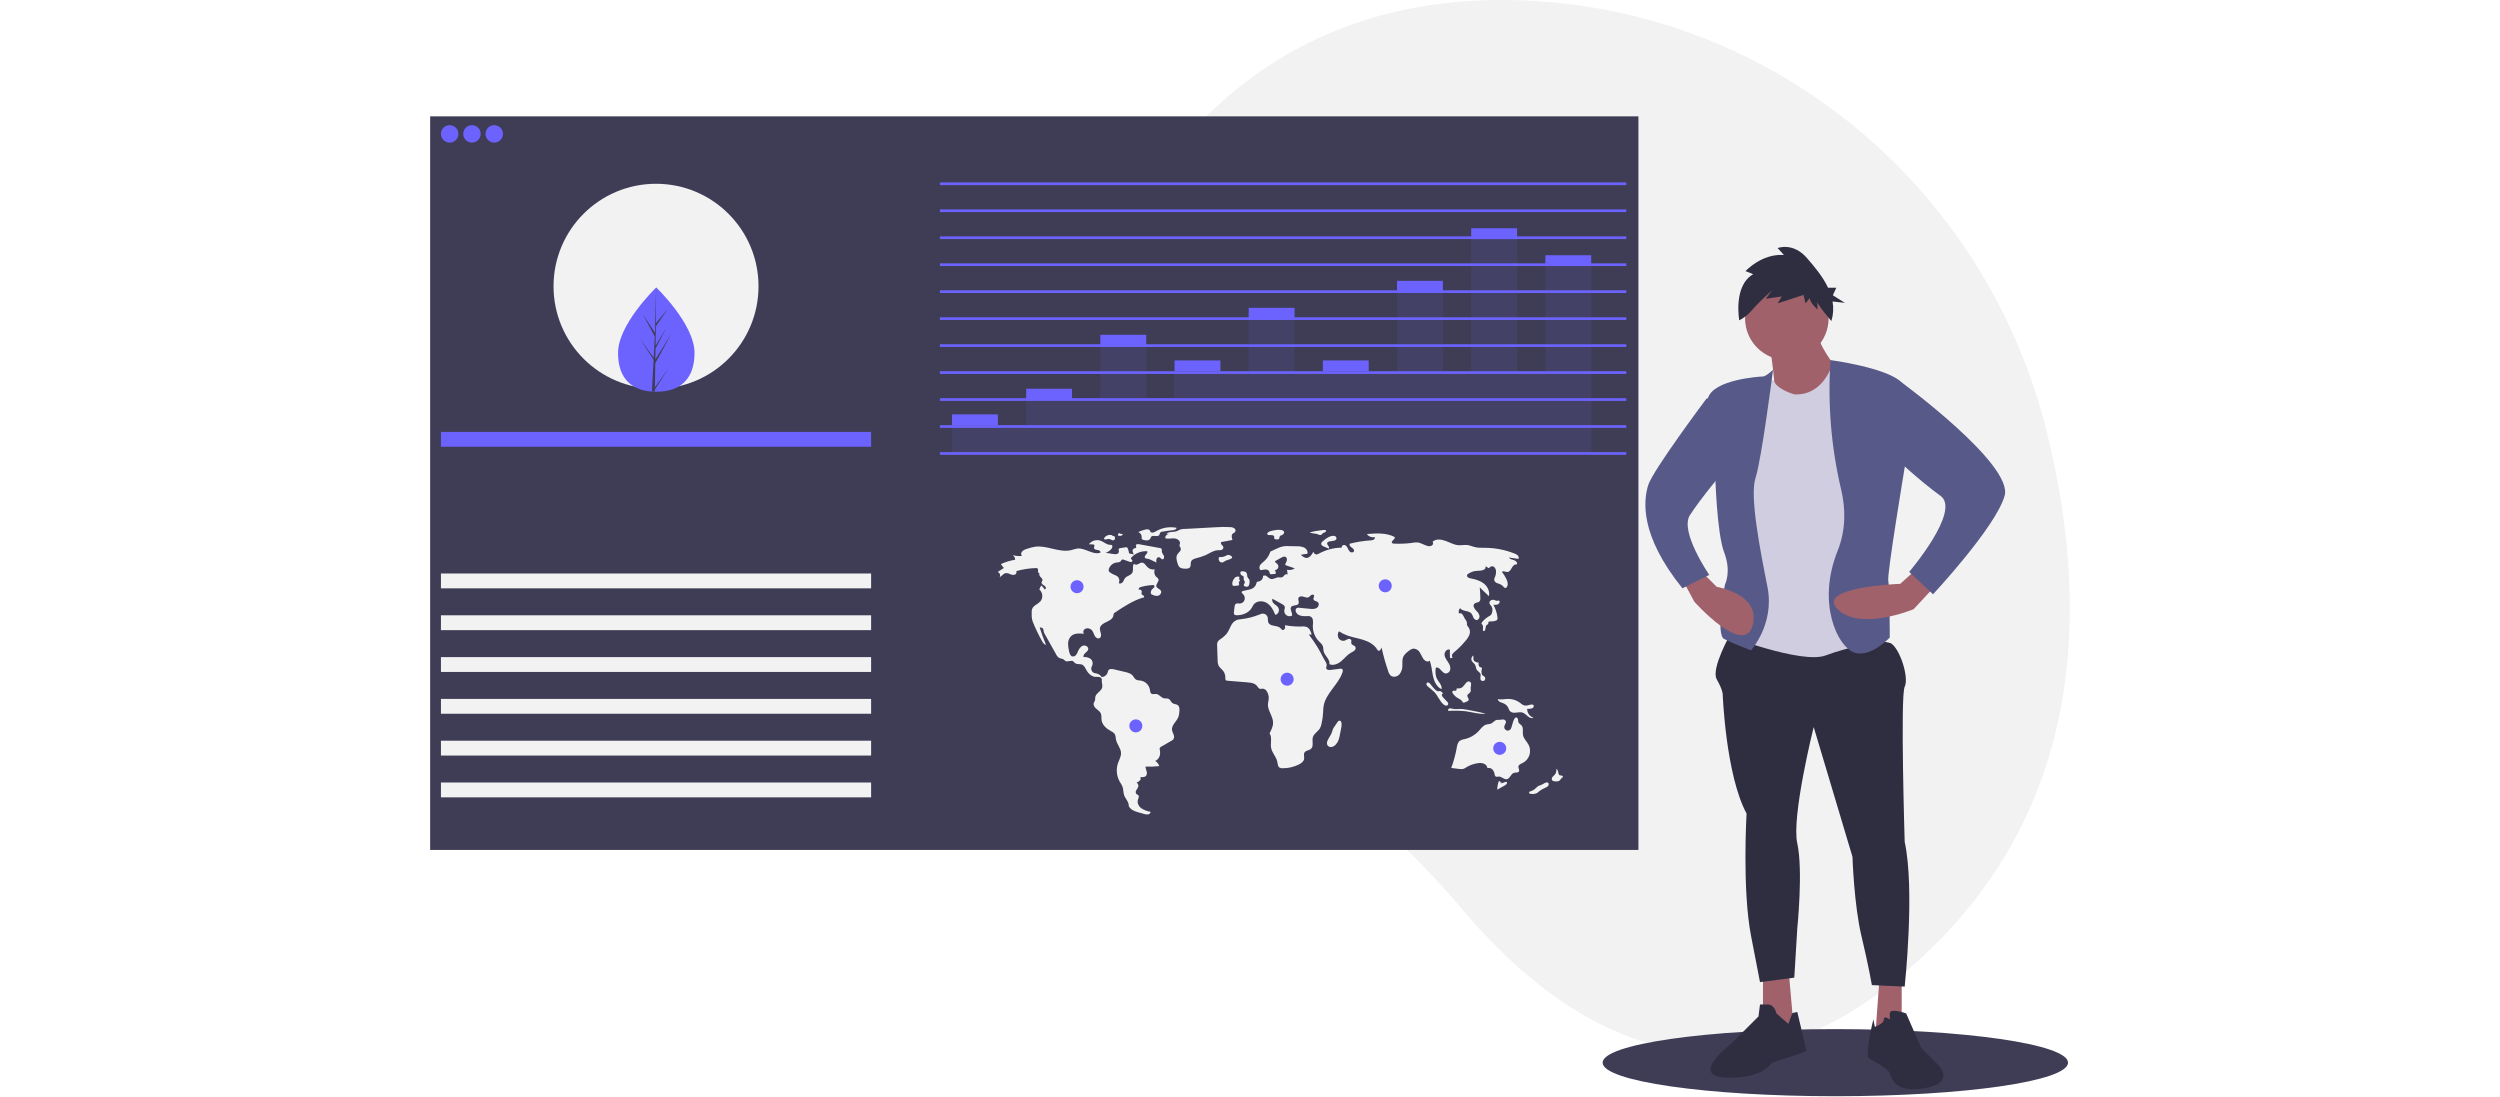
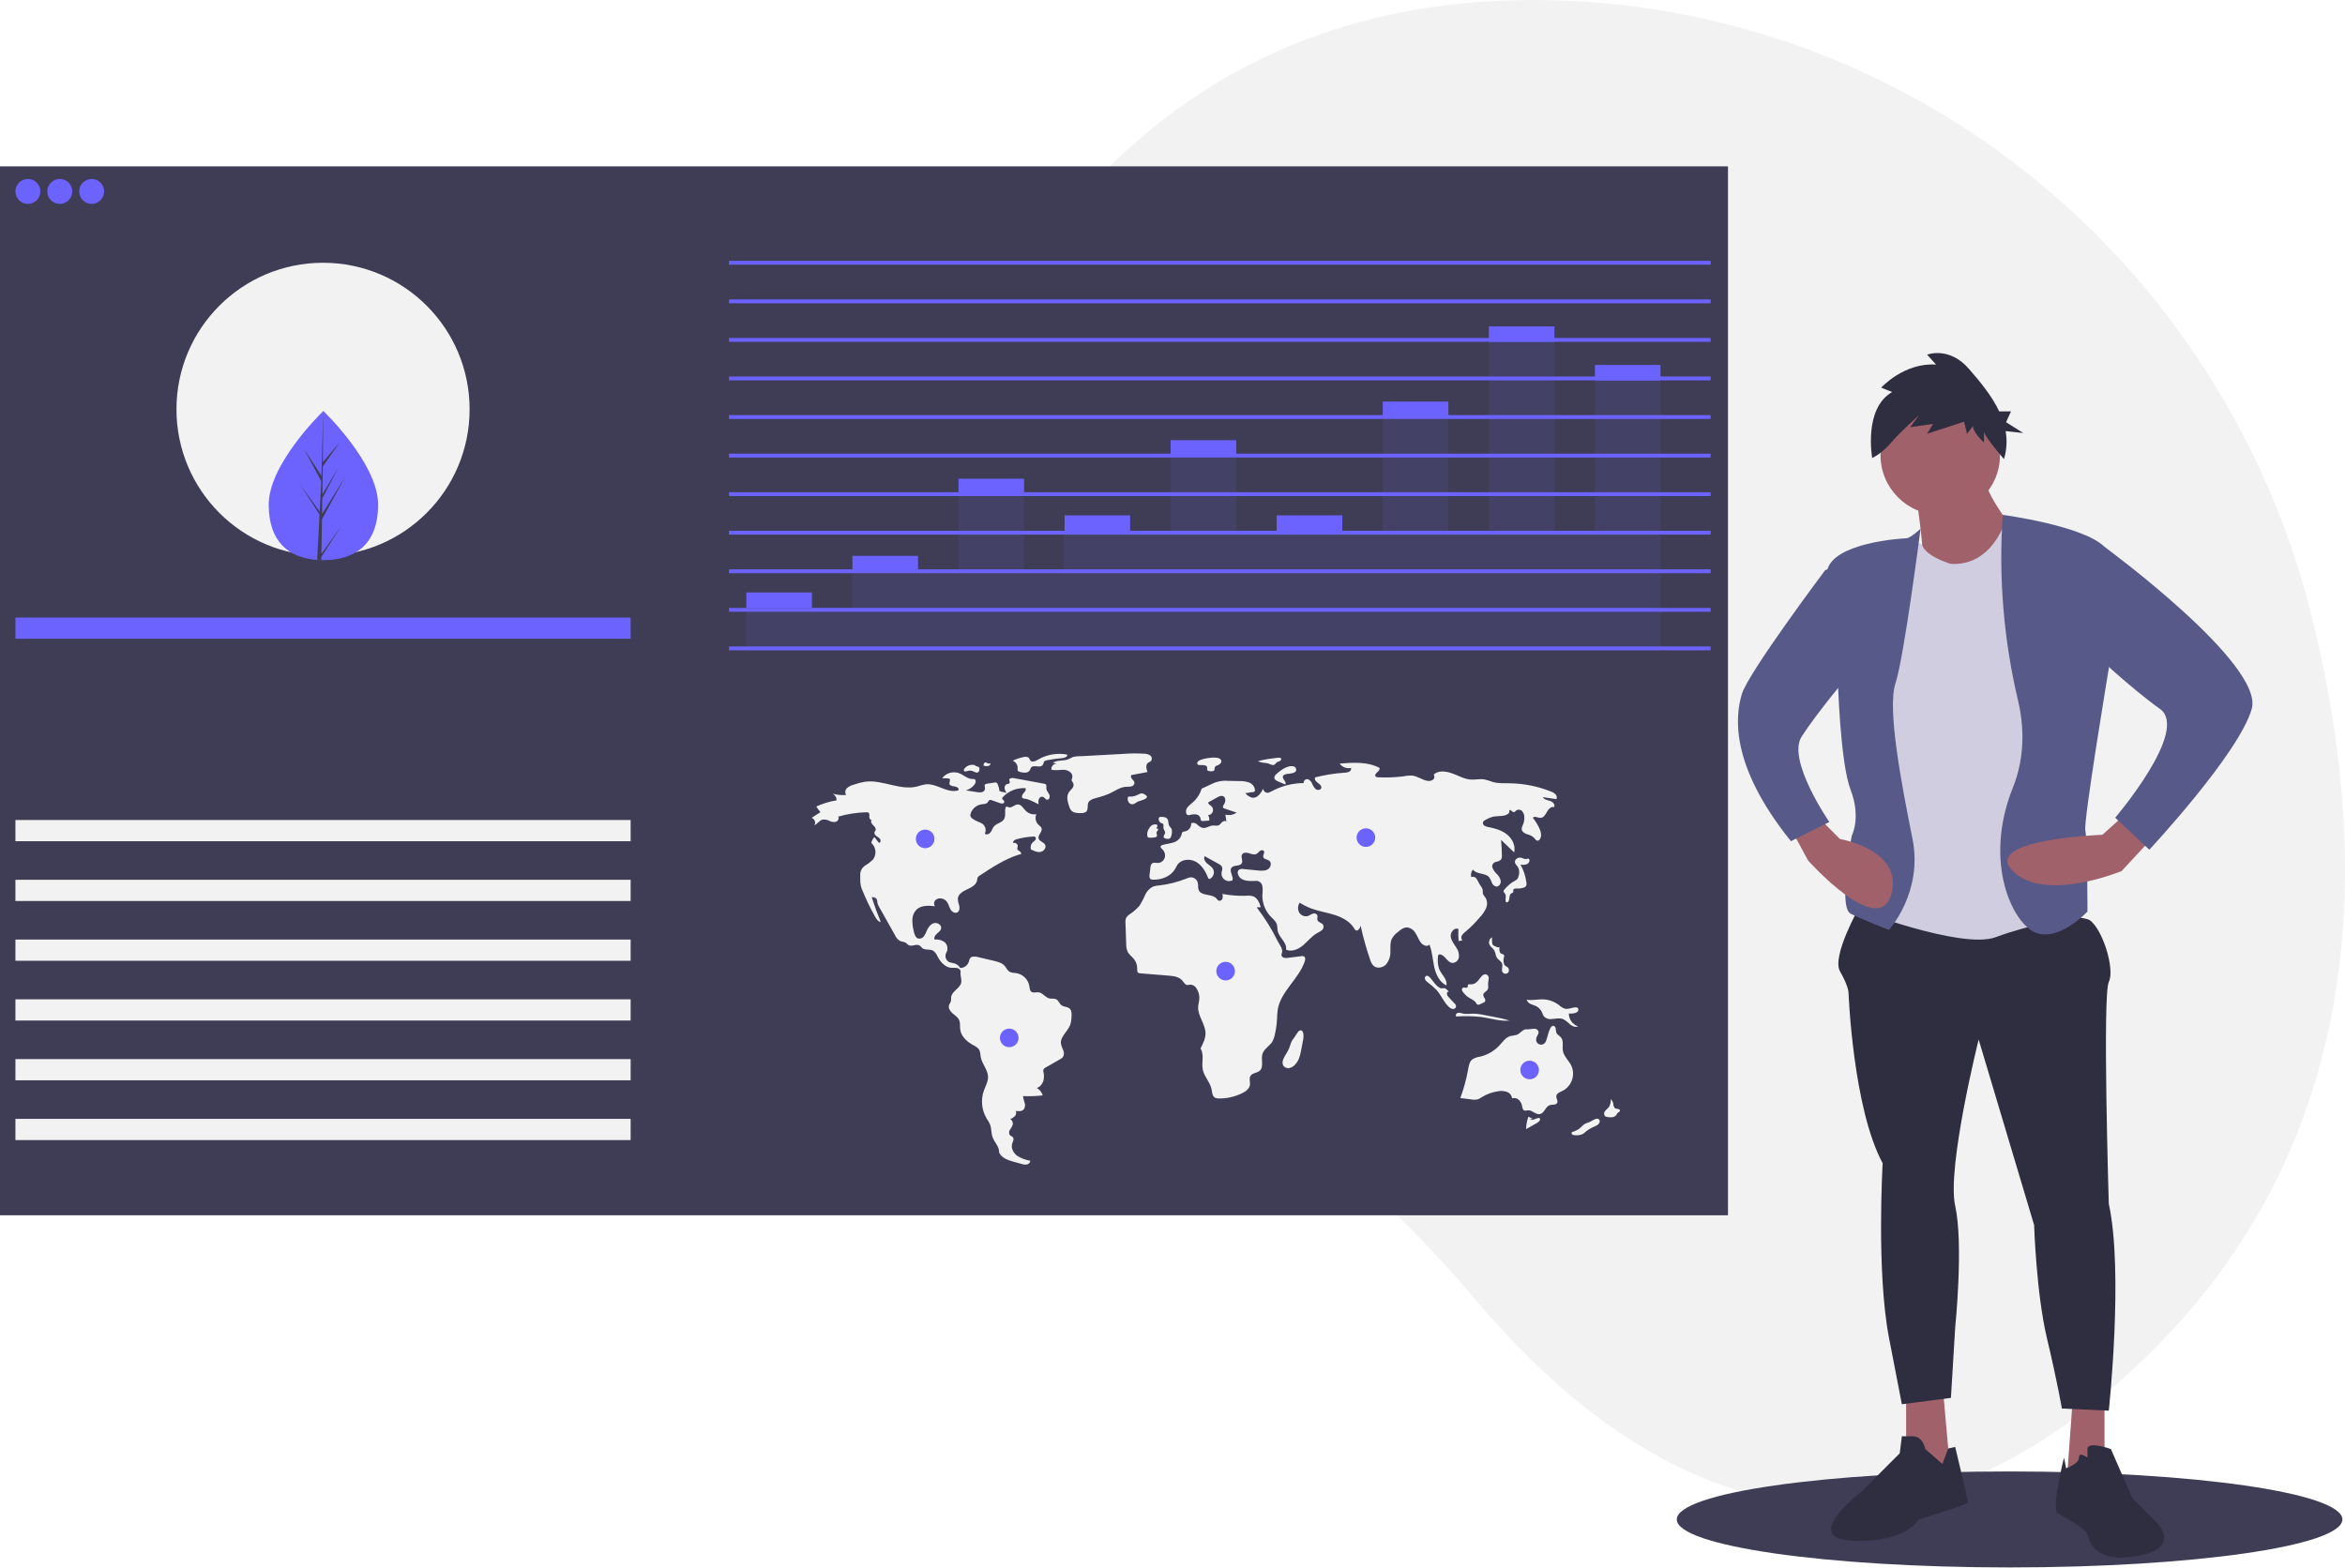
- <svg xmlns="http://www.w3.org/2000/svg" id="b0a37f3a-1907-4368-876c-1460423e9ec9" data-name="Layer 1" width="800.223" height="350.892" viewBox="0 0 1099.223 734.892">
+ <svg xmlns="http://www.w3.org/2000/svg" id="b0a37f3a-1907-4368-876c-1460423e9ec9" data-name="Layer 1" width="1099.223" height="734.892" viewBox="0 0 1099.223 734.892">
  <path d="M1133.426,369.282C1091.8,205.596,947.966,87.438,779.136,82.698c-89.255-2.505-183.177,27.096-251.558,130.685C405.338,398.558,535.09,526.52,625.549,587.324A566.027,566.027,0,0,1,742.545,692.48C803.647,764.987,921.194,855.088,1061.187,713.914,1162.654,611.59,1161.154,478.313,1133.426,369.282Z" transform="translate(-50.38827 -82.55404)" fill="#f2f2f2" />
  <ellipse cx="942" cy="712.392" rx="156" ry="22.5" fill="#3f3d56" />
  <rect y="77.999" width="810" height="491.786" fill="#3f3d56" />
  <circle cx="13.08" cy="89.751" r="5.848" fill="#6c63ff" />
  <circle cx="28.025" cy="89.751" r="5.848" fill="#6c63ff" />
  <circle cx="42.969" cy="89.751" r="5.848" fill="#6c63ff" />
  <circle cx="151.423" cy="191.905" r="68.705" fill="#f2f2f2" />
  <rect x="7.232" y="289.539" width="288.382" height="9.944" fill="#6c63ff" />
  <rect x="7.232" y="384.461" width="288.382" height="9.944" fill="#f2f2f2" />
  <rect x="7.232" y="412.486" width="288.382" height="9.944" fill="#f2f2f2" />
  <rect x="7.232" y="440.51" width="288.382" height="9.944" fill="#f2f2f2" />
  <rect x="7.232" y="468.535" width="288.382" height="9.944" fill="#f2f2f2" />
  <rect x="7.232" y="496.559" width="288.382" height="9.944" fill="#f2f2f2" />
  <rect x="7.232" y="524.584" width="288.382" height="9.944" fill="#f2f2f2" />
  <rect x="341.719" y="122.296" width="460.145" height="1.808" fill="#6c63ff" />
  <rect x="341.719" y="140.376" width="460.145" height="1.808" fill="#6c63ff" />
  <rect x="341.719" y="158.457" width="460.145" height="1.808" fill="#6c63ff" />
  <rect x="341.719" y="176.537" width="460.145" height="1.808" fill="#6c63ff" />
  <rect x="341.719" y="194.617" width="460.145" height="1.808" fill="#6c63ff" />
  <rect x="341.719" y="212.698" width="460.145" height="1.808" fill="#6c63ff" />
  <rect x="341.719" y="230.778" width="460.145" height="1.808" fill="#6c63ff" />
  <rect x="341.719" y="248.858" width="460.145" height="1.808" fill="#6c63ff" />
  <rect x="341.719" y="266.939" width="460.145" height="1.808" fill="#6c63ff" />
  <rect x="341.719" y="285.019" width="460.145" height="1.808" fill="#6c63ff" />
  <rect x="341.719" y="303.099" width="460.145" height="1.808" fill="#6c63ff" />
  <rect x="349.855" y="277.787" width="30.737" height="7.232" fill="#6c63ff" />
  <rect x="399.576" y="260.611" width="30.737" height="7.232" fill="#6c63ff" />
  <rect x="449.297" y="224.45" width="30.737" height="7.232" fill="#6c63ff" />
  <rect x="499.018" y="241.626" width="30.737" height="7.232" fill="#6c63ff" />
  <rect x="548.739" y="206.37" width="30.737" height="7.232" fill="#6c63ff" />
  <rect x="598.46" y="241.626" width="30.737" height="7.232" fill="#6c63ff" />
  <rect x="648.181" y="188.289" width="30.737" height="7.232" fill="#6c63ff" />
  <rect x="697.902" y="153.033" width="30.737" height="7.232" fill="#6c63ff" />
  <rect x="747.623" y="171.113" width="30.737" height="7.232" fill="#6c63ff" />
  <polygon points="747.623 176.537 747.623 249.31 728.638 249.31 728.638 156.649 697.902 156.649 697.902 249.31 678.917 249.31 678.917 191.905 648.181 191.905 648.181 249.31 579.475 249.31 579.475 209.986 548.739 209.986 548.739 249.31 498.566 249.31 498.566 266.939 480.033 266.939 480.033 228.066 449.297 228.066 449.297 266.939 399.576 266.939 399.576 285.019 349.855 285.019 349.855 304.908 399.576 304.908 529.754 304.908 548.739 304.908 579.475 304.908 747.623 304.908 778.359 304.908 778.359 285.019 778.359 176.537 747.623 176.537" fill="#6c63ff" opacity="0.1" />
  <path d="M518.93,453.477a12.539,12.539,0,0,0-.82-3.138,1.42,1.42,0,0,0-.722-.889,1.488,1.488,0,0,0-.716-.008l-3.678.563a1.41,1.41,0,0,0-.839.326c-.479.504-.007,1.315-.022,2.01a1.889,1.889,0,0,1-1.464,1.626,5.534,5.534,0,0,1-2.326-.029l-5.143-.799a8.48,8.48,0,0,0,3.891-2.596c.677-.802,1.037-2.299.059-2.678a2.402,2.402,0,0,0-.893-.072c-2.33.018-4.164-1.927-6.345-2.747a7.016,7.016,0,0,0-7.896,2.354l2.74.132a1.216,1.216,0,0,1,.73.195c.6.493-.146,1.441-.061,2.213.11,1.004,1.443,1.218,2.447,1.319s2.279.918,1.796,1.804c-5.049,1.739-10.187-3.4-15.489-2.767a31.471,31.471,0,0,0-3.92,1.019c-8.004,2.025-16.279-3.378-24.455-2.234A31.053,31.053,0,0,0,450.463,450.489a7.197,7.197,0,0,0-3.082,1.608,2.47,2.47,0,0,0-.35,3.183,17.913,17.913,0,0,1-6.277-.597,3.517,3.517,0,0,1,1.808,3.099,37.246,37.246,0,0,0-9.541,2.909,16.07,16.07,0,0,0,1.975,2.631l-4.173,2.681a2.382,2.382,0,0,1,1.319,3.479c1.462-.65,2.368-2.333,3.931-2.674a5.298,5.298,0,0,1,3.038.589,4.746,4.746,0,0,0,3.045.48c1.006-.295,1.748-1.6,1.109-2.431a52.04,52.04,0,0,1,13.219-2.065,1.658,1.658,0,0,1,1.001.19c.583.404.429,1.278.398,1.986s.521,1.64,1.154,1.32c-.745.646-.108,1.862.607,2.542s1.576,1.617,1.139,2.501c-.114.231-.308.415-.418.648-.324.687.191,1.488.798,1.944a6.804,6.804,0,0,1,1.774,1.407c.422.632.23,1.738-.524,1.826L460.266,475.022a5.584,5.584,0,0,0-1.449,2.746,5.761,5.761,0,0,1,.712,7.881,19.689,19.689,0,0,1-3.565,2.73,4.898,4.898,0,0,0-2.322,3.663c.005,2.594-.207,5.003.765,7.408a114.116,114.116,0,0,0,6.195,12.925c.613,1.096,1.405,2.298,2.647,2.486q-2.354-5.73-4.238-11.638a2.668,2.668,0,0,1,2.243.731,4.649,4.649,0,0,1,.435,1.961,6.074,6.074,0,0,0,.775,1.821l7.493,13.347a5.523,5.523,0,0,0,2.521,2.742,14.258,14.258,0,0,1,2.336.645c.548.323.916.897,1.475,1.202,1.578.861,3.773-.79,5.249.238a14.766,14.766,0,0,1,1.079,1.098c1.362,1.18,3.597.391,5.17,1.271a6.109,6.109,0,0,1,2.08,2.73c1.354,2.575,3.545,5.098,6.448,5.303a17.974,17.974,0,0,1,2.734.094c.891.203,1.768.98,1.625,1.883-.245,1.548.519,3.242.314,4.795-.374,2.829-4.387,4.073-4.732,6.906a16.025,16.025,0,0,1-.105,1.868c-.181.744-.74,1.35-.938,2.09-.376,1.402.628,2.797,1.731,3.74s2.419,1.756,3.022,3.076c.638,1.395.324,3.022.532,4.542.453,3.318,3.319,5.778,6.268,7.364a6.548,6.548,0,0,1,2.445,1.789c.759,1.094.684,2.537.937,3.844.621,3.202,3.316,5.84,3.393,9.101.054,2.318-1.234,4.42-2.004,6.607a15.408,15.408,0,0,0,1.258,12.779,20.466,20.466,0,0,1,1.672,2.942c.727,1.881.491,4.018,1.161,5.92.886,2.514,3.32,4.59,3.087,7.246,1.105,2.295,3.546,3.423,6,4.106l4.398,1.224a5.651,5.651,0,0,0,2.58.301,1.936,1.936,0,0,0,1.654-1.756,16.07,16.07,0,0,1-6.161-2.318c-1.778-1.314-2.996-3.655-2.321-5.76.313-.976.978-2.104.346-2.91-.362-.462-1.025-.583-1.433-1.004a2.191,2.191,0,0,1,.04-2.554,8.624,8.624,0,0,0,1.305-2.398,2.502,2.502,0,0,0-1.173-2.603,6.218,6.218,0,0,0,2.177-1.397,2.122,2.122,0,0,0,.387-2.405c1.337.17,2.916.253,3.794-.77a3.398,3.398,0,0,0,.376-3.078,13.147,13.147,0,0,1-.76-3.127,56.98,56.98,0,0,0,9.245-.313,5.994,5.994,0,0,0-2.811-3.52c1.389-.235,2.655-1.899,3.094-3.238a8.33,8.33,0,0,0,.056-4.181,2.243,2.243,0,0,1-.042-1.095,2.135,2.135,0,0,1,1.099-1.063l6.897-3.961a4.017,4.017,0,0,0,1.103-.814,3.277,3.277,0,0,0,.246-3.181,15.981,15.981,0,0,1-1.105-3.146c-.426-3.306,3.113-5.679,4.308-8.791a13.246,13.246,0,0,0,.655-3.854c.097-1.402.105-3.03-.972-3.933-1.032-.866-2.644-.673-3.723-1.478-.99-.738-1.331-2.173-2.413-2.769-.982-.542-2.213-.197-3.305-.452-1.923-.449-3.133-2.665-5.097-2.87-1.108-.116-2.362.426-3.27-.219-.8-.569-.832-1.712-.985-2.681a7.488,7.488,0,0,0-6.044-6.063c-1.142-.183-2.386-.114-3.358-.741-.984-.636-1.435-1.826-2.208-2.706-1.246-1.419-3.208-1.923-5.046-2.355l-7.477-1.758c-1.327-.312-3.038-.477-3.75.685a5.374,5.374,0,0,0-.444,1.395,4.321,4.321,0,0,1-4.064,3.059,4.806,4.806,0,0,0-2.834-2.193,17.657,17.657,0,0,1-2.293-.546,3.221,3.221,0,0,1-1.397-4.468,4.009,4.009,0,0,0-.685-4.822,6.507,6.507,0,0,0-4.816-1.303c-.447-.974.3-2.074,1.105-2.782s1.782-1.404,1.957-2.462c.276-1.663-1.847-2.927-3.458-2.431s-2.64,2.061-3.32,3.604a10.61,10.61,0,0,1-1.337,2.564,2.627,2.627,0,0,1-2.543,1.041c-1.327-.339-1.839-1.915-2.133-3.253a21.157,21.157,0,0,1-.708-5.45,7.126,7.126,0,0,1,2.055-4.963c2.206-2.025,5.589-1.826,8.566-1.503a2.175,2.175,0,0,1,.223-2.873,3.267,3.267,0,0,1,2.961-.727,4.081,4.081,0,0,1,2.294,1.372c.846,1.031,1.086,2.424,1.726,3.594s2.077,2.169,3.254,1.541c1.016-.542,1.178-1.952.925-3.076a11.565,11.565,0,0,1-.699-3.365c.175-2.191,2.446-3.51,4.451-4.413s4.3-2.116,4.617-4.291a3.913,3.913,0,0,1,.238-1.247,2.446,2.446,0,0,1,.897-.844c5.85-3.866,11.798-7.78,18.484-9.892.348-.11.389.012.743-.074.496-.287.167-1.08-.308-1.4s-1.112-.565-1.232-1.125c-.089-.412.154-.816.217-1.233a1.539,1.539,0,0,0-2.02-1.559c-.537-.711.526-1.538,1.385-1.774A37.611,37.611,0,0,1,534.726,474.76a1.423,1.423,0,0,1,.899.153,1.075,1.075,0,0,1,.073,1.468,8.637,8.637,0,0,1-1.209,1.098,3.301,3.301,0,0,0-.856,3.32c1.395.71,2.912,1.44,4.457,1.19s2.917-1.986,2.19-3.373c-.676-1.291-2.708-1.582-3.057-2.997-.409-1.657,1.936-3.13,1.408-4.753-.231-.711-.94-1.129-1.483-1.642a4.456,4.456,0,0,1-.975-4.941,5.622,5.622,0,0,1-4.931-1.543c-1.179-1.19-2.12-3.068-3.795-3.015-1.537.049-2.861,1.842-4.298,1.295-.354-.135-.726-.408-1.069-.248a.883.883,0,0,0-.399.662c-.365,1.746.263,3.735-.689,5.244-1.036,1.642-3.431,1.869-4.686,3.35-.681.804-.945,1.887-1.572,2.734s-1.956,1.386-2.708.648a3.732,3.732,0,0,0-1.014-4.538,9.958,9.958,0,0,0-2.239-1.089,13.281,13.281,0,0,1-2.502-1.394,2.464,2.464,0,0,1-.918-.983,2.239,2.239,0,0,1,.063-1.554,6.354,6.354,0,0,1,5.056-4.191c1.001-.136,2.166-.088,2.828-.851.35-.404.534-1.014,1.043-1.177a1.539,1.539,0,0,1,.963.119l3.736,1.315a2.622,2.622,0,0,0,1.331.22.902.902,0,0,0,.78-.948c-.119-.62-1.074-.918-.987-1.544a1.031,1.031,0,0,1,.313-.526,13.356,13.356,0,0,1,10.593-4.183c.472.774-.274,1.691-.895,2.353s-1.119,1.842-.369,2.351a2.057,2.057,0,0,0,.995.224,8.685,8.685,0,0,1,2.648.803q1.936.843,3.798,1.844a4.816,4.816,0,0,1,.096-2.446,1.656,1.656,0,0,1,1.962-1.068c.742.287,1.123,1.27,1.914,1.36,1.055.12,1.471-1.438,1.03-2.404s-1.313-1.775-1.386-2.834c-.049-.715.223-1.601-.348-2.033a1.554,1.554,0,0,0-.673-.236l-14.251-2.623c-.846-.156-2.069-.036-2.107.823-.021.48.408.955.218,1.396-.203.471-.868.428-1.353.594a1.849,1.849,0,0,0-1.058,1.944,5.409,5.409,0,0,0,.893,2.191C521.261,453.936,519.857,453.865,518.93,453.477Z" transform="translate(-50.38827 -82.55404)" fill="#f2f2f2" />
  <path d="M507.559,441.379a4.615,4.615,0,0,0-5.069,1.518,1.015,1.015,0,0,0-.235,1.069c.282.48.999.29,1.528.119a3.847,3.847,0,0,1,2.414-.058c.497.171.941.472,1.44.636a1.45,1.45,0,0,0,1.479-.216,1.925,1.925,0,0,0,.365-1.381,1.111,1.111,0,0,0-.283-.913,1.452,1.452,0,0,0-.655-.194,2.255,2.255,0,0,1-1.32-.771" transform="translate(-50.38827 -82.55404)" fill="#f2f2f2" />
  <path d="M512.698,439.949a1.174,1.174,0,0,0-1.135,1.653,4.758,4.758,0,0,0,1.897.124,1.622,1.622,0,0,0,1.326-1.216,3.053,3.053,0,0,1-2.162-.413" transform="translate(-50.38827 -82.55404)" fill="#f2f2f2" />
  <path d="M529.939,437.559a21.825,21.825,0,0,0-4.865,1.653,3.655,3.655,0,0,1,2.335,3.671,1.912,1.912,0,0,0,.022.908c.179.433.696.596,1.152.707a7.593,7.593,0,0,0,2.526.322,2.573,2.573,0,0,0,2.091-1.278,9.105,9.105,0,0,1,.435-1.028c1.091-1.662,4.332.348,5.504-1.258.413-.566.375-1.417.913-1.866a2.051,2.051,0,0,1,.938-.358,65.901,65.901,0,0,1,7.128-1.015c1.134-.099,2.611-.506,2.621-1.644a19.744,19.744,0,0,0-12.595,1.694c-1.404.703-3.261,2.182-4.613,1.25-.506-.349-.481-1.289-1.178-1.682A3.553,3.553,0,0,0,529.939,437.559Z" transform="translate(-50.38827 -82.55404)" fill="#f2f2f2" />
  <path d="M543.904,440.171l2.005.385a2.598,2.598,0,0,0-2.703,2.815c1.877.627,3.924.017,5.901.1s4.278,1.496,3.941,3.446c-.102.59-.443,1.179-.266,1.751a6.515,6.515,0,0,0,.677,1.054,2.36,2.36,0,0,1-.441,2.44c-.525.699-1.23,1.257-1.691,1.999-1.146,1.847-.495,4.236.188,6.3a5.554,5.554,0,0,0,1.068,2.133c1.011,1.075,2.659,1.169,4.134,1.19,1.074.016,2.304-.037,2.984-.87.887-1.086.267-2.781.85-4.056.53-1.158,1.881-1.655,3.105-2.007a46.462,46.462,0,0,0,6.647-2.169c2.632-1.211,5.092-3.097,7.985-3.253a10.961,10.961,0,0,0,2.425-.17,1.844,1.844,0,0,0,1.465-1.709c-.051-.693-.637-1.201-1.095-1.723s-.818-1.325-.397-1.878l7.583-1.416c-.538-1.465-.956-3.394.279-4.348.446-.344,1.042-.482,1.422-.897a1.839,1.839,0,0,0-.425-2.533,4.871,4.871,0,0,0-2.712-.822,72.774,72.774,0,0,0-10.001.089l-19.537,1.071a14.275,14.275,0,0,0-4.027.409,18.585,18.585,0,0,1-2.906,1.318C548.214,439.269,545.849,438.964,543.904,440.171Z" transform="translate(-50.38827 -82.55404)" fill="#f2f2f2" />
  <path d="M579.815,456.015a.807.807,0,0,0-.583.132.737.737,0,0,0-.19.45,2.971,2.971,0,0,0,.432,2.127,2.082,2.082,0,0,0,1.906.914c.903-.115,1.568-.885,2.398-1.261,1.279-.579,6.71-1.481,2.953-3.51-1.295-.7-2.131-.082-3.152.379A7.172,7.172,0,0,1,579.815,456.015Z" transform="translate(-50.38827 -82.55404)" fill="#f2f2f2" />
  <path d="M612.723,439.025a2.145,2.145,0,0,0-1.044.909.917.917,0,0,0,.344,1.216,1.368,1.368,0,0,0,.512.081l1.784.053c.758.023,1.704.184,1.908.914.151.542-.187,1.239.221,1.627a1.15,1.15,0,0,0,.607.237,4.135,4.135,0,0,0,1.797.058c1.298-.348.616-1.14,1.025-1.846.625-1.079.517-.426,1.619-1.044.814-.457,1.866-1.285,1.186-2.45C621.501,436.755,614.466,438.155,612.723,439.025Z" transform="translate(-50.38827 -82.55404)" fill="#f2f2f2" />
  <path d="M647.931,438.007l-1.036.138a41.724,41.724,0,0,0-6.935,1.328,11.542,11.542,0,0,0,3.037.745,9.329,9.329,0,0,1,1.701.242c.994.296,1.995,1.06,2.955.668.595-.243.789-.862,1.283-1.191.34-.227,1.632-.594,1.776-.823C651.88,437.264,648.828,437.887,647.931,438.007Z" transform="translate(-50.38827 -82.55404)" fill="#f2f2f2" />
  <path d="M652.48,442.715a19.427,19.427,0,0,0-3.823,2.799,2.314,2.314,0,0,0-.94,1.693c.059.886,1.002,1.4,1.82,1.746l3.311,1.402c.402-.566.034-1.348-.381-1.904s-.909-1.2-.725-1.87c.209-.764,1.141-1.024,1.922-1.156,1.273-.214,4.706-.197,4.294-2.249C657.472,440.759,653.758,442,652.48,442.715Z" transform="translate(-50.38827 -82.55404)" fill="#f2f2f2" />
  <path d="M651.814,579.498a3.16,3.16,0,0,0,.2,2.785,2.821,2.821,0,0,0,2.896,1.001,5.217,5.217,0,0,0,2.689-1.729,9.259,9.259,0,0,0,1.546-2.372,18.512,18.512,0,0,0,1.146-4.194l1.028-5.398c.23-1.206.221-4.905-1.997-3.7-.606.329-2.008,2.928-2.643,3.666-1.144,1.328-1.296,2.617-1.898,4.227C654.028,575.799,652.511,577.479,651.814,579.498Z" transform="translate(-50.38827 -82.55404)" fill="#f2f2f2" />
  <path d="M768.928,607.122a16.165,16.165,0,0,1-2.107-1.003,17.76,17.76,0,0,0-1.068,5.821l4.965-2.809c.747-.423,1.593-1.01,1.577-1.868a.591.591,0,0,0-.274-.537.669.669,0,0,0-.348-.041,8.404,8.404,0,0,0-2.102.675,2.566,2.566,0,0,1-2.144.011" transform="translate(-50.38827 -82.55404)" fill="#f2f2f2" />
  <path d="M795.118,608.79a10.747,10.747,0,0,0-1.592.571c-1.139.58-1.914,1.681-2.94,2.444a11.662,11.662,0,0,1-3.322,1.522.796.796,0,0,0,.186,1.174,2.303,2.303,0,0,0,1.311.295,6.925,6.925,0,0,0,3.529-.544,11.127,11.127,0,0,0,1.661-1.319,17.593,17.593,0,0,1,4.181-2.365,4.799,4.799,0,0,0,1.457-.871c.921-.908.986-2.308-.342-2.617C798.174,606.831,796.14,608.459,795.118,608.79Z" transform="translate(-50.38827 -82.55404)" fill="#f2f2f2" />
  <path d="M806.69,601.231a4.142,4.142,0,0,0-1.267-3.394,6.455,6.455,0,0,1-.754,3.615c-.501.736-1.286,1.234-1.835,1.935a1.885,1.885,0,0,0-.149,2.429,2.412,2.412,0,0,0,1.429.492c1.281.151,2.764.235,3.663-.691.49-.505.729-1.254,1.327-1.625a1.615,1.615,0,0,0,.582-.417c.247-.393-.145-.91-.587-1.052s-.929-.075-1.373-.209-.851-.634-.624-1.038" transform="translate(-50.38827 -82.55404)" fill="#f2f2f2" />
  <path d="M786.123,555.407a5.759,5.759,0,0,1-2.055.121,7.444,7.444,0,0,1-2.949-1.774,13.009,13.009,0,0,0-7.601-2.656c-2.502-.047-5.028.631-7.486.158a2.953,2.953,0,0,0,1.74,1.961c.815.398,1.715.598,2.535.989a6.052,6.052,0,0,1,2.931,3.05,8.61,8.61,0,0,0,.83,1.824,4.208,4.208,0,0,0,3.732,1.251c1.782-.117,3.643-.63,5.301.034a13.612,13.612,0,0,1,3.235,2.481c1.059.863,2.55,1.504,3.766.881a6.226,6.226,0,0,1-4.308-5.991c1.193.11,4.627.067,4.442-1.959C790.079,554.059,787.147,555.222,786.123,555.407Z" transform="translate(-50.38827 -82.55404)" fill="#f2f2f2" />
  <path d="M770.523,569.379c.212-1.161,1.37-2.187,1.009-3.311a2.038,2.038,0,0,0-1.967-1.18c-.816-.019-1.618.224-2.434.247a11.862,11.862,0,0,0-1.594.023c-1.62.266-2.618,1.964-4.145,2.568a25.188,25.188,0,0,1-2.936.551c-2.191.576-3.578,2.647-5.11,4.316a18.235,18.235,0,0,1-9.256,5.398,8.452,8.452,0,0,0-3.576,1.282c-1.312,1.072-1.634,2.909-1.926,4.577a75.6,75.6,0,0,1-3.68,13.51l5.203.664a7.073,7.073,0,0,0,2.968-.043,8.615,8.615,0,0,0,1.952-1.04,19.487,19.487,0,0,1,7.613-2.748,8.083,8.083,0,0,1,4.07.285,3.785,3.785,0,0,1,2.483,3.026,3.197,3.197,0,0,1,3.195.777,5.554,5.554,0,0,1,1.525,3.045c.137.712.274,1.565.935,1.864.539.244,1.157-.019,1.747-.066,2.001-.16,3.661,2.173,5.627,1.771,2.109-.431,2.627-3.589,4.684-4.222,1.182-.363,2.839.078,3.405-1.021.499-.969-.496-2.087-.394-3.171.126-1.336,1.702-1.903,2.917-2.473a9.095,9.095,0,0,0,4.145-11.757c-1.202-2.463-3.568-4.401-4.005-7.107-.336-2.082.484-4.509-.843-6.147-.675-.834-1.818-1.294-2.22-2.288a11.277,11.277,0,0,1-.287-1.998c-.136-.661-.713-1.353-1.366-1.182-1.896.498-2.501,6.354-3.516,7.777A2.354,2.354,0,0,1,770.523,569.379Z" transform="translate(-50.38827 -82.55404)" fill="#f2f2f2" />
  <path d="M735.484,557.62a3.052,3.052,0,0,0-1.976-.101c-.621.26-.983,1.171-.485,1.623a66.901,66.901,0,0,1,11.683.227c4.452.61,8.858,2.12,13.33,1.676a67.843,67.843,0,0,0-7.776-1.804l-4.378-.836a33.848,33.848,0,0,0-3.555-.549C739.829,557.648,737.939,558.308,735.484,557.62Z" transform="translate(-50.38827 -82.55404)" fill="#f2f2f2" />
  <path d="M739.385,544.046c-.324-.027-.724-.05-.892.228-.16.266.023.617-.063.915-.117.407-.651.511-1.071.456a2.051,2.051,0,0,0-1.247.014,1.057,1.057,0,0,0-.409,1.2,3.09,3.09,0,0,0,.721,1.149,11.736,11.736,0,0,0,1.87,1.875c1.339.989,3.154,1.465,3.998,2.901a1.925,1.925,0,0,0,.534.719,1.484,1.484,0,0,0,1.369-.138l1.529-.698a1.736,1.736,0,0,0,.715-.486,1.571,1.571,0,0,0-.158-1.658,2.85,2.85,0,0,1-.605-1.624c.112-1.043,1.454-1.443,2.005-2.335.556-.9.194-2.059.258-3.115.075-1.235.851-2.841-.398-3.764-1.061-.784-2.075-.06-2.837.806C743.098,542.315,742.338,544.293,739.385,544.046Z" transform="translate(-50.38827 -82.55404)" fill="#f2f2f2" />
  <path d="M748.664,525.594c.522.999,1.61,1.595,2.179,2.569.617,1.055.547,2.417,1.216,3.44.687,1.049,2.068,1.606,2.453,2.799.42,1.302-.533,2.885.227,4.024a1.689,1.689,0,0,0,2.478.228,1.817,1.817,0,0,0-.075-2.536c-.45-.41-1.096-.588-1.472-1.067a2.239,2.239,0,0,1-.381-.928,6.078,6.078,0,0,1,.096-2.913,1.296,1.296,0,0,0,.073-.762c-.169-.492-.835-.527-1.302-.755-1.062-.518-1.036-2.016-.85-3.183-.123.777-2.89-.544-3.18-.984-.576-.874-.262-2.56-.376-3.526A2.745,2.745,0,0,0,748.664,525.594Z" transform="translate(-50.38827 -82.55404)" fill="#f2f2f2" />
  <path d="M720.792,540.968c-.511-.572-1.28-1.17-1.964-.825a1.244,1.244,0,0,0-.461,1.533,3.375,3.375,0,0,0,1.114,1.328,38.882,38.882,0,0,1,4.207,3.606c2.227,2.448,3.407,5.75,5.829,8.005a3.27,3.27,0,0,0,1.836.993,1.427,1.427,0,0,0,1.579-1.09,2.079,2.079,0,0,0-.733-1.529c-.941-1.023-1.971-1.966-2.859-3.035a2.55,2.55,0,0,1-.731-1.526c-.004-.576.521-1.179,1.079-1.036-.679-.173-1.182-1.304-2.178-1.516-.832-.178-1.034.338-2.024-.087C723.597,544.979,722.115,542.449,720.792,540.968Z" transform="translate(-50.38827 -82.55404)" fill="#f2f2f2" />
  <path d="M765.18,485.308a15.643,15.643,0,0,1-1.596-.57c-1.403-.421-3.258.61-3.071,2.062.124.965,1.022,1.616,1.518,2.453a5.45,5.45,0,0,1,.153,4.206,3.288,3.288,0,0,1-.531,1.197,4.053,4.053,0,0,1-1.257.904,16.811,16.811,0,0,0-4.919,4.179,1.204,1.204,0,0,0-.297.56c-.067.49.426.848.705,1.257.619.909.172,2.131.233,3.229a.913.913,0,0,0,.385.801c.373.19.815-.132,1.018-.499.671-1.216.166-3.168,1.425-3.754.238-.111.527-.158.686-.367.252-.332.009-.823.137-1.22.192-.596,1.006-.622,1.632-.596a9.261,9.261,0,0,0,3.181-.423,2.118,2.118,0,0,0,1.053-.61,2.291,2.291,0,0,0,.268-1.735,23.516,23.516,0,0,0-2.778-8.478,5.051,5.051,0,0,0,3.264-.313c.534-.323,1.175-1.288.91-1.945C766.877,484.607,766.12,485.482,765.18,485.308Z" transform="translate(-50.38827 -82.55404)" fill="#f2f2f2" />
  <path d="M623.392,501.682a4.259,4.259,0,0,1,.03,2.141,1.464,1.464,0,0,1-1.656,1.045c-.536-.163-.846-.702-1.227-1.113-2.118-2.286-6.896-.963-8.204-3.791-.534-1.154-.171-2.537-.535-3.756a3.343,3.343,0,0,0-3.386-2.3,6.957,6.957,0,0,0-1.948.582,49.126,49.126,0,0,1-12.908,3.229,10.606,10.606,0,0,0-2.48.451,7.854,7.854,0,0,0-3.946,4.066,31.462,31.462,0,0,1-2.723,5.112,22.701,22.701,0,0,1-4.621,3.948,4.715,4.715,0,0,0-1.524,1.598,4.998,4.998,0,0,0-.306,2.374l.333,9.788a8.84,8.84,0,0,0,.66,3.69c.704,1.407,2.094,2.328,3.058,3.571a6.995,6.995,0,0,1,1.451,4.467c-.021.648-.085,1.414.42,1.821a1.846,1.846,0,0,0,1.032.297l13.24,1.084c2.329.191,4.91.504,6.431,2.279.718.837,1.294,2.042,2.393,2.132a8.893,8.893,0,0,0,1.402-.192,3.443,3.443,0,0,1,2.895,1.804,8.001,8.001,0,0,1,1.285,5.134c-.108,1.135-.46,2.238-.536,3.375-.289,4.327,3.38,8.087,3.451,12.423.042,2.551-1.169,4.934-2.35,7.195,1.905,2.886.345,6.73,1.104,10.104.72,3.201,3.389,5.708,4.054,8.921.304,1.471.322,3.281,1.619,4.039a3.691,3.691,0,0,0,1.832.367,24.154,24.154,0,0,0,10.999-2.504c1.604-.796,3.266-1.984,3.546-3.753.226-1.426-.497-3.021.239-4.264.867-1.464,3.09-1.348,4.366-2.474,2.071-1.826.456-5.309,1.295-7.939.754-2.364,3.35-3.62,4.637-5.742a10.205,10.205,0,0,0,1.077-2.92,41.657,41.657,0,0,0,1.096-7.448,44.642,44.642,0,0,1,.337-4.562c1.387-8.619,9.908-14.391,12.675-22.671.264-.791.388-1.844-.315-2.291a2.015,2.015,0,0,0-1.34-.14l-6.104.769a4.202,4.202,0,0,1-2.258-.13,1.449,1.449,0,0,1-.826-1.865c1.037-1.878-1.096-4.251-2.043-6.175a91.12,91.12,0,0,0-9.074-14.715,1.496,1.496,0,0,1-.398-.864l1.732.058c-.585-2.098-1.55-4.394-3.588-5.162a8.933,8.933,0,0,0-3.646-.216A53.27,53.27,0,0,1,623.392,501.682Z" transform="translate(-50.38827 -82.55404)" fill="#f2f2f2" />
  <path d="M634.143,454.398a5.916,5.916,0,0,0,3.277,2.18c2.348.3,4.035-2.127,5.11-4.236a2.07,2.07,0,0,0,2.16,1.915,4.263,4.263,0,0,0,1.624-.635,32.002,32.002,0,0,1,15.161-3.919,1.637,1.637,0,0,1,1.25-1.8c1.078-.214,2.048.718,2.568,1.686a9.284,9.284,0,0,0,1.67,2.814c.826.724,2.425.693,2.751-.356.313-1.007-.736-1.866-1.608-2.46s-1.791-1.693-1.203-2.569a78.318,78.318,0,0,1,13.491-2.171,5.65,5.65,0,0,0,2.271-.391,1.765,1.765,0,0,0,1.06-1.866,5.143,5.143,0,0,1-5.367-2.024c6.323-.522,13.048-.967,18.652,2.009.672,1.444-2.755,2.645-1.838,3.947a1.66,1.66,0,0,0,1.386.473,68.753,68.753,0,0,0,11.661-.445,15.614,15.614,0,0,1,4.241-.344c2.353.29,4.365,1.86,6.68,2.372a3.574,3.574,0,0,0,2.793-.333A1.771,1.771,0,0,0,722.42,445.736c2.179-2.136,5.797-1.607,8.672-.584s5.599,2.672,8.642,2.9c2.182.163,4.395-.424,6.551-.05a40.778,40.778,0,0,1,3.94,1.208c2.505.7,5.154.553,7.755.586a54.338,54.338,0,0,1,19.364,3.848,5.757,5.757,0,0,1,2.153,1.272,2.111,2.111,0,0,1,.481,2.316l-6.371-.931c.6,1.182,2.153,1.383,3.414,1.791s2.569,1.8,1.811,2.888c-1.366-.435-2.605.931-3.295,2.188s-1.531,2.762-2.963,2.839c-1.282.069-2.833-1.023-3.669-.048a25.024,25.024,0,0,1,2.948,4.713c.826,1.72,1.414,3.888.298,5.436a1.409,1.409,0,0,1-.753.584c-.912.231-1.504-.884-2.158-1.56a7.83,7.83,0,0,0-3.185-1.492c-1.116-.399-2.291-1.185-2.378-2.367a4.727,4.727,0,0,1,.62-2.098,8.084,8.084,0,0,0,.614-3.626,4.118,4.118,0,0,0-1.059-2.732,2.121,2.121,0,0,0-2.722-.28c-.359.298-.646.774-1.112.792-.823.032-1.455-1.404-2.118-.914a2.251,2.251,0,0,1-.306,1.505c-1.977,1.719-5.013.992-7.561,1.599a14.192,14.192,0,0,0-3.45,1.507,2.22,2.22,0,0,0-.986.828,1.526,1.526,0,0,0,.593,1.821,4.71,4.71,0,0,0,1.956.668c3.106.588,6.258,1.499,8.711,3.494s4.061,5.294,3.285,8.359l-6.126-5.854q.349,3.687.396,7.394a3.324,3.324,0,0,1-.194,1.422c-.437.965-1.62,1.289-2.658,1.502a2.082,2.082,0,0,0-1.598,2.667,8.699,8.699,0,0,0,2.129,3.071,5.897,5.897,0,0,1,1.779,3.245c.11,1.252-.834,2.662-2.088,2.575a2.754,2.754,0,0,1-2.06-1.779,11.3,11.3,0,0,0-1.255-2.555c-1.843-2.217-5.983-1.267-7.634-3.63a3.734,3.734,0,0,0-.772,3.554,1.957,1.957,0,0,1,2.397.665,16.379,16.379,0,0,1,1.303,2.379c.612,1.059,1.585,1.998,1.67,3.218a10.517,10.517,0,0,0,.023,1.384,5.594,5.594,0,0,0,1.21,1.888,5.42,5.42,0,0,1,.308,5.044,15.555,15.555,0,0,1-2.973,4.316,52.055,52.055,0,0,1-6.474,6.52,6.801,6.801,0,0,0-1.838,1.849,2.005,2.005,0,0,0,.207,2.42c-.468.023-1.307.254-1.774.277a41.254,41.254,0,0,1-.107-5.644c-1.846-.886-3.834,1.487-3.595,3.521s1.709,3.666,2.757,5.426a6.411,6.411,0,0,1,1.079,4.263,3.134,3.134,0,0,1-3.065,2.707c-2.373-.207-3.365-3.614-5.715-4.003a.96.96,0,0,0-.618.061c-.349.191-.409.658-.429,1.056a13.101,13.101,0,0,0,.582,5.777c1.114,2.631,3.991,4.84,3.388,7.633-3.252-1.512-4.942-5.158-5.71-8.661s-.896-7.18-2.272-10.491c-1.045,1.339-3.241.232-4.196-1.173-.905-1.332-1.462-2.873-2.34-4.223a5.191,5.191,0,0,0-3.832-2.633c-1.687-.078-3.149,1.08-4.436,2.173a10.341,10.341,0,0,0-2.762,3.077c-.9,1.809-.664,3.941-.708,5.961a9.103,9.103,0,0,1-1.998,6.086c-1.488,1.599-4.235,2.155-5.877.715a6.623,6.623,0,0,1-1.642-2.955,144.644,144.644,0,0,1-4.444-15.866c-.276,1.225-1.352,2.805-2.38,2.083a2.131,2.131,0,0,1-.548-.706c-1.917-3.25-5.468-5.199-9.056-6.368s-7.362-1.714-10.91-2.998a27.634,27.634,0,0,1-5.66-2.819,4.451,4.451,0,0,0-.272,4.553,3.627,3.627,0,0,0,4.092,1.713c.788-.252,1.453-.799,2.235-1.069a1.744,1.744,0,0,1,2.173.616c.327.721-.167,1.593.078,2.345.374,1.146,2.102,1.235,2.707,2.278a2.098,2.098,0,0,1-.563,2.433,10.181,10.181,0,0,1-2.283,1.406c-2.544,1.415-4.353,3.829-6.576,5.708s-5.36,3.25-8.009,2.045c.632-3.198-3.178-5.546-3.879-8.729-.231-1.048-.111-2.161-.44-3.182-.477-1.478-1.788-2.495-2.864-3.615a14.188,14.188,0,0,1-3.892-10.323,14.49,14.49,0,0,0,0-3.935,2.949,2.949,0,0,0-2.677-2.465c-3.005.133-6.791.356-8.367-2.205-.563-.914-.808-2.253.006-2.954a2.857,2.857,0,0,1,2.175-.373l6.771.666c1.584.156,3.295.284,4.654-.544s1.948-3.025.689-3.999c-.919-.712-2.567-.673-2.834-1.805-.223-.942.82-2.012.257-2.799-.404-.565-1.312-.408-1.862.015a11.93,11.93,0,0,1-1.565,1.363c-1.08.562-2.371.027-3.534-.337s-2.721-.395-3.284.685c-.631,1.207.559,2.789-.066,3.999-.827,1.6-3.629.689-4.791,2.065-1.333,1.579.907,3.933.458,5.95a3.704,3.704,0,0,1-3.649-.205,3.544,3.544,0,0,1-1.532-3.3c.111-.907.584-1.833.267-2.691a3.157,3.157,0,0,0-1.599-1.463l-6.58-3.636c-.611,1.133.161,2.538,1.127,3.389s2.176,1.492,2.81,2.612a3.429,3.429,0,0,1-1.29,4.521.792.792,0,0,1-.652.114.91.91,0,0,1-.423-.569c-1.161-2.971-2.904-5.9-5.69-7.452s-6.791-1.233-8.618,1.381c-.434.621-.725,1.329-1.103,1.985-2.009,3.488-6.315,5.139-10.339,5.032a2.053,2.053,0,0,1-1.128-.265c-.65-.449-.621-1.402-.521-2.186l.422-3.327a2.643,2.643,0,0,1,.736-1.824c.745-.588,1.821-.217,2.77-.231a3.51,3.51,0,0,0,3.186-2.459,3.956,3.956,0,0,0-1.101-3.934c-.435-.409-1.019-.922-.789-1.473a1.218,1.218,0,0,1,.854-.575c1.705-.495,3.507-.625,5.183-1.209a5.382,5.382,0,0,0,3.7-3.51c.122-.53.177-1.173.653-1.436a1.959,1.959,0,0,1,.755-.154,3.675,3.675,0,0,0,3.152-3.831,2.398,2.398,0,0,1,2.707.449,7.618,7.618,0,0,0,2.409,1.644c1.763.48,3.466-1.081,5.293-1.088a6.819,6.819,0,0,0,2.286.008c.733-.264,1.17-.993,1.733-1.532s1.549-.867,2.068-.287l-.442-3.275a6.439,6.439,0,0,0,5.24-.947l-5.715-1.931a1.242,1.242,0,0,1-.534-.286c-.415-.447-.003-1.145.335-1.653.808-1.217.944-3.221-.385-3.826-.907-.413-1.948.083-2.819.568l-4.171,2.326c-.133.793.837,1.242,1.438,1.776a2.411,2.411,0,0,1-1.572,4.212,3.004,3.004,0,0,1,.536,2.547l-2.806.202a1.216,1.216,0,0,1-.91-.178c-.3-.267-.259-.734-.329-1.129a2.45,2.45,0,0,0-2.056-1.794,7.231,7.231,0,0,0-2.873.265,1.715,1.715,0,0,1-1.235-.029,1.233,1.233,0,0,1-.489-.617,3.168,3.168,0,0,1,.638-3.042,16.884,16.884,0,0,1,2.392-2.2,13.945,13.945,0,0,0,4.146-6.431c1.545-.647,3.144-1.527,4.689-2.174a14.349,14.349,0,0,1,7.712-1.494l5.232.1a12.545,12.545,0,0,1,4.572.658,4.263,4.263,0,0,1,2.79,3.414,1.048,1.048,0,0,1-.335.958,1.236,1.236,0,0,1-.661.149C636.204,453.988,635.588,454.348,634.143,454.398Z" transform="translate(-50.38827 -82.55404)" fill="#f2f2f2" />
  <path d="M592.443,470.795a1.531,1.531,0,0,0,.417-1.54,2.864,2.864,0,0,0-2.965.56,4.999,4.999,0,0,0-.794,1.05,4.682,4.682,0,0,0-.897,3.715,1.055,1.055,0,0,0,.483.661,1.27,1.27,0,0,0,.563.088,18.873,18.873,0,0,0,2.266-.139c.462-.056.998-.187,1.176-.616.235-.565-.333-1.204-.168-1.792a1.958,1.958,0,0,1,.483-.692.915.915,0,0,0,.285-.768c-.067-.276-.49-.433-.642-.193" transform="translate(-50.38827 -82.55404)" fill="#f2f2f2" />
  <path d="M596.37,465.703a6.339,6.339,0,0,0-2.053-.129.895.895,0,0,0-.437.099.73.73,0,0,0-.27.39,1.94,1.94,0,0,0,1.129,2.377,2.427,2.427,0,0,1,.7.281c.581.451.21,1.371.32,2.098.123.816.913,1.501.768,2.313-.114.64-.798,1.147-.688,1.788.115.671.967.873,1.646.927a2.07,2.07,0,0,0,1.166-.134,1.806,1.806,0,0,0,.736-1.065,6.829,6.829,0,0,0,.344-2.571,2.438,2.438,0,0,0-.29-1.135,6.338,6.338,0,0,0-.678-.776C597.464,468.654,598.833,466.398,596.37,465.703Z" transform="translate(-50.38827 -82.55404)" fill="#f2f2f2" />
  <circle cx="433.662" cy="393.322" r="4.364" fill="#6c63ff" />
  <circle cx="473.088" cy="486.62" r="4.364" fill="#6c63ff" />
  <circle cx="640.272" cy="392.72" r="4.364" fill="#6c63ff" />
  <circle cx="717.017" cy="501.668" r="4.364" fill="#6c63ff" />
  <circle cx="574.512" cy="455.32" r="4.364" fill="#6c63ff" />
  <path d="M227.622,319.109c.009,19.31-11.467,26.057-25.626,26.063q-.493 0-.982-.011-.984-.021-1.948-.089c-12.78-.899-22.713-7.981-22.721-25.939-.009-18.584,23.732-42.049,25.512-43.784l.003-.002c.068-.066.102-.099.102-.099S227.613,299.801,227.622,319.109Z" transform="translate(-50.38827 -82.55404)" fill="#6c63ff" />
  <path d="M201.061,342.219l9.371-13.106-9.394,14.545-.024,1.504q-.984-.021-1.948-.089l1.001-19.318-.008-.149.017-.028.095-1.825-9.431-14.572,9.459,13.204.024.387.756-14.596-8.075-15.059,8.173,12.494.78-30.261.003-.101 0.0.099-.121,23.864,8.025-9.464-8.059,11.52-.206,13.069,7.495-12.545-7.524,14.467-.114,7.267,10.878-17.463-10.919,19.998Z" transform="translate(-50.38827 -82.55404)" fill="#3f3d56" />
  <path d="M948.388,313.446s4,27,3,29,3,13,19,10,22-24,22-24-13-17-11-22Z" transform="translate(-50.38827 -82.55404)" fill="#a0616a" />
  <polygon points="893.5 653.392 893.5 686.392 914.5 693.392 910.5 648.392 893.5 653.392" fill="#a0616a" />
  <polygon points="971.5 657.392 968.5 698.392 986.5 687.392 986.5 654.392 971.5 657.392" fill="#a0616a" />
  <path d="M921.888,507.946s-13,23-9,30,4,10,4,10,2,54,16,80c0,0-3,51,3,82l6,31,23-3,2-33s4-39,0-57,11-78,11-78l26,87s1,32,6,53,7,33,7,33l22,1s7-65,0-97c0,0-3-98,0-104s-3-25-9-29S921.888,507.946,921.888,507.946Z" transform="translate(-50.38827 -82.55404)" fill="#2f2e41" />
  <path d="M952.888,761.946s-1-6-6-6h-5l-1,8-18,18s-29,22-4,23,31-10,31-10,23-7,23-8-6-26-6-26l-3.267.741-2.733,7.259Z" transform="translate(-50.38827 -82.55404)" fill="#2f2e41" />
  <path d="M1039.888,761.946s-11-4-11,0v4s-4-3-4,0-6,5-6,5l-1-5s-6,24-3,26,13,7,14,10,3,14,24,10,8-16,8-16l-11-11Z" transform="translate(-50.38827 -82.55404)" fill="#2f2e41" />
  <circle cx="909.5" cy="213.392" r="28" fill="#a0616a" />
  <path d="M964.888,346.946s-10.891-3.054-13.446-8.527-22.554,4.527-22.554,4.527l-7,88-2.5,77.5s50.5,19.5,66.5,13.5,35-9,35-9l3-150-5-28s-23.566-9.861-28.283-8.931C990.605,326.015,984.888,347.946,964.888,346.946Z" transform="translate(-50.38827 -82.55404)" fill="#d0cde1" />
  <path d="M950.656,330.445s-4.768,4.501-6.768,4.501-34,2-37,15,5,51,5,51,1,39,6,52,.5,21.5.5,21.5-6.5,33.5-.5,36.5,17.933,7.602,17.933,7.602S951.888,500.946,946.888,475.946s-12-61-8-73S950.656,330.445,950.656,330.445Z" transform="translate(-50.38827 -82.55404)" fill="#575a89" />
  <path d="M890.888,472.946l7,13s33,37,39,16-24-26-24-26l-9-9Z" transform="translate(-50.38827 -82.55404)" fill="#a0616a" />
  <path d="M989.156,323.946s37.732,5,47.732,15,2,57,2,57-12,72-11,76,1,38,1,38-13,14-24,10-25-33-11-68c5.882-14.706,5.233-29.059,2.502-40.759a292.489,292.489,0,0,1-7.233-87.241Z" transform="translate(-50.38827 -82.55404)" fill="#575a89" />
  <path d="M1045.888,464.946l-10,9s-57,2-42,17,51,0,51,0l13-14-13-12Z" transform="translate(-50.38827 -82.55404)" fill="#a0616a" />
  <path d="M937.342,266.363l-5.147-2.061s10.761-11.848,25.734-10.817l-4.211-4.636s10.294-4.121,19.651,6.697c4.919,5.687,10.611,12.371,14.159,19.9h5.512l-2.3,5.065,8.052,5.065-8.264-.91a28.029,28.029,0,0,1-.782,13.119s-9.358-10.818-9.358-12.878v5.151s-5.147-4.636-5.147-7.727l-2.807,3.606-1.404-5.666-17.312,5.666,2.807-4.636L945.764,282.847l4.211-5.666s-8.978,8.008-12.633,12.363c-4.954,5.902-9.358,7.727-9.358,7.727S923.774,274.09,937.342,266.363Z" transform="translate(-50.38827 -82.55404)" fill="#2f2e41" />
  <path d="M914.888,345.946l-9,4s-36,48-39,58-6,33,23,69l18-9s-20-29-13-40,23-30,23-30Z" transform="translate(-50.38827 -82.55404)" fill="#575a89" />
  <path d="M1030.888,337.946l6,1s75,55,69,76-48,66-48,66l-16-15s35-41,21-51-32-27-32-27Z" transform="translate(-50.38827 -82.55404)" fill="#575a89" />
</svg>
